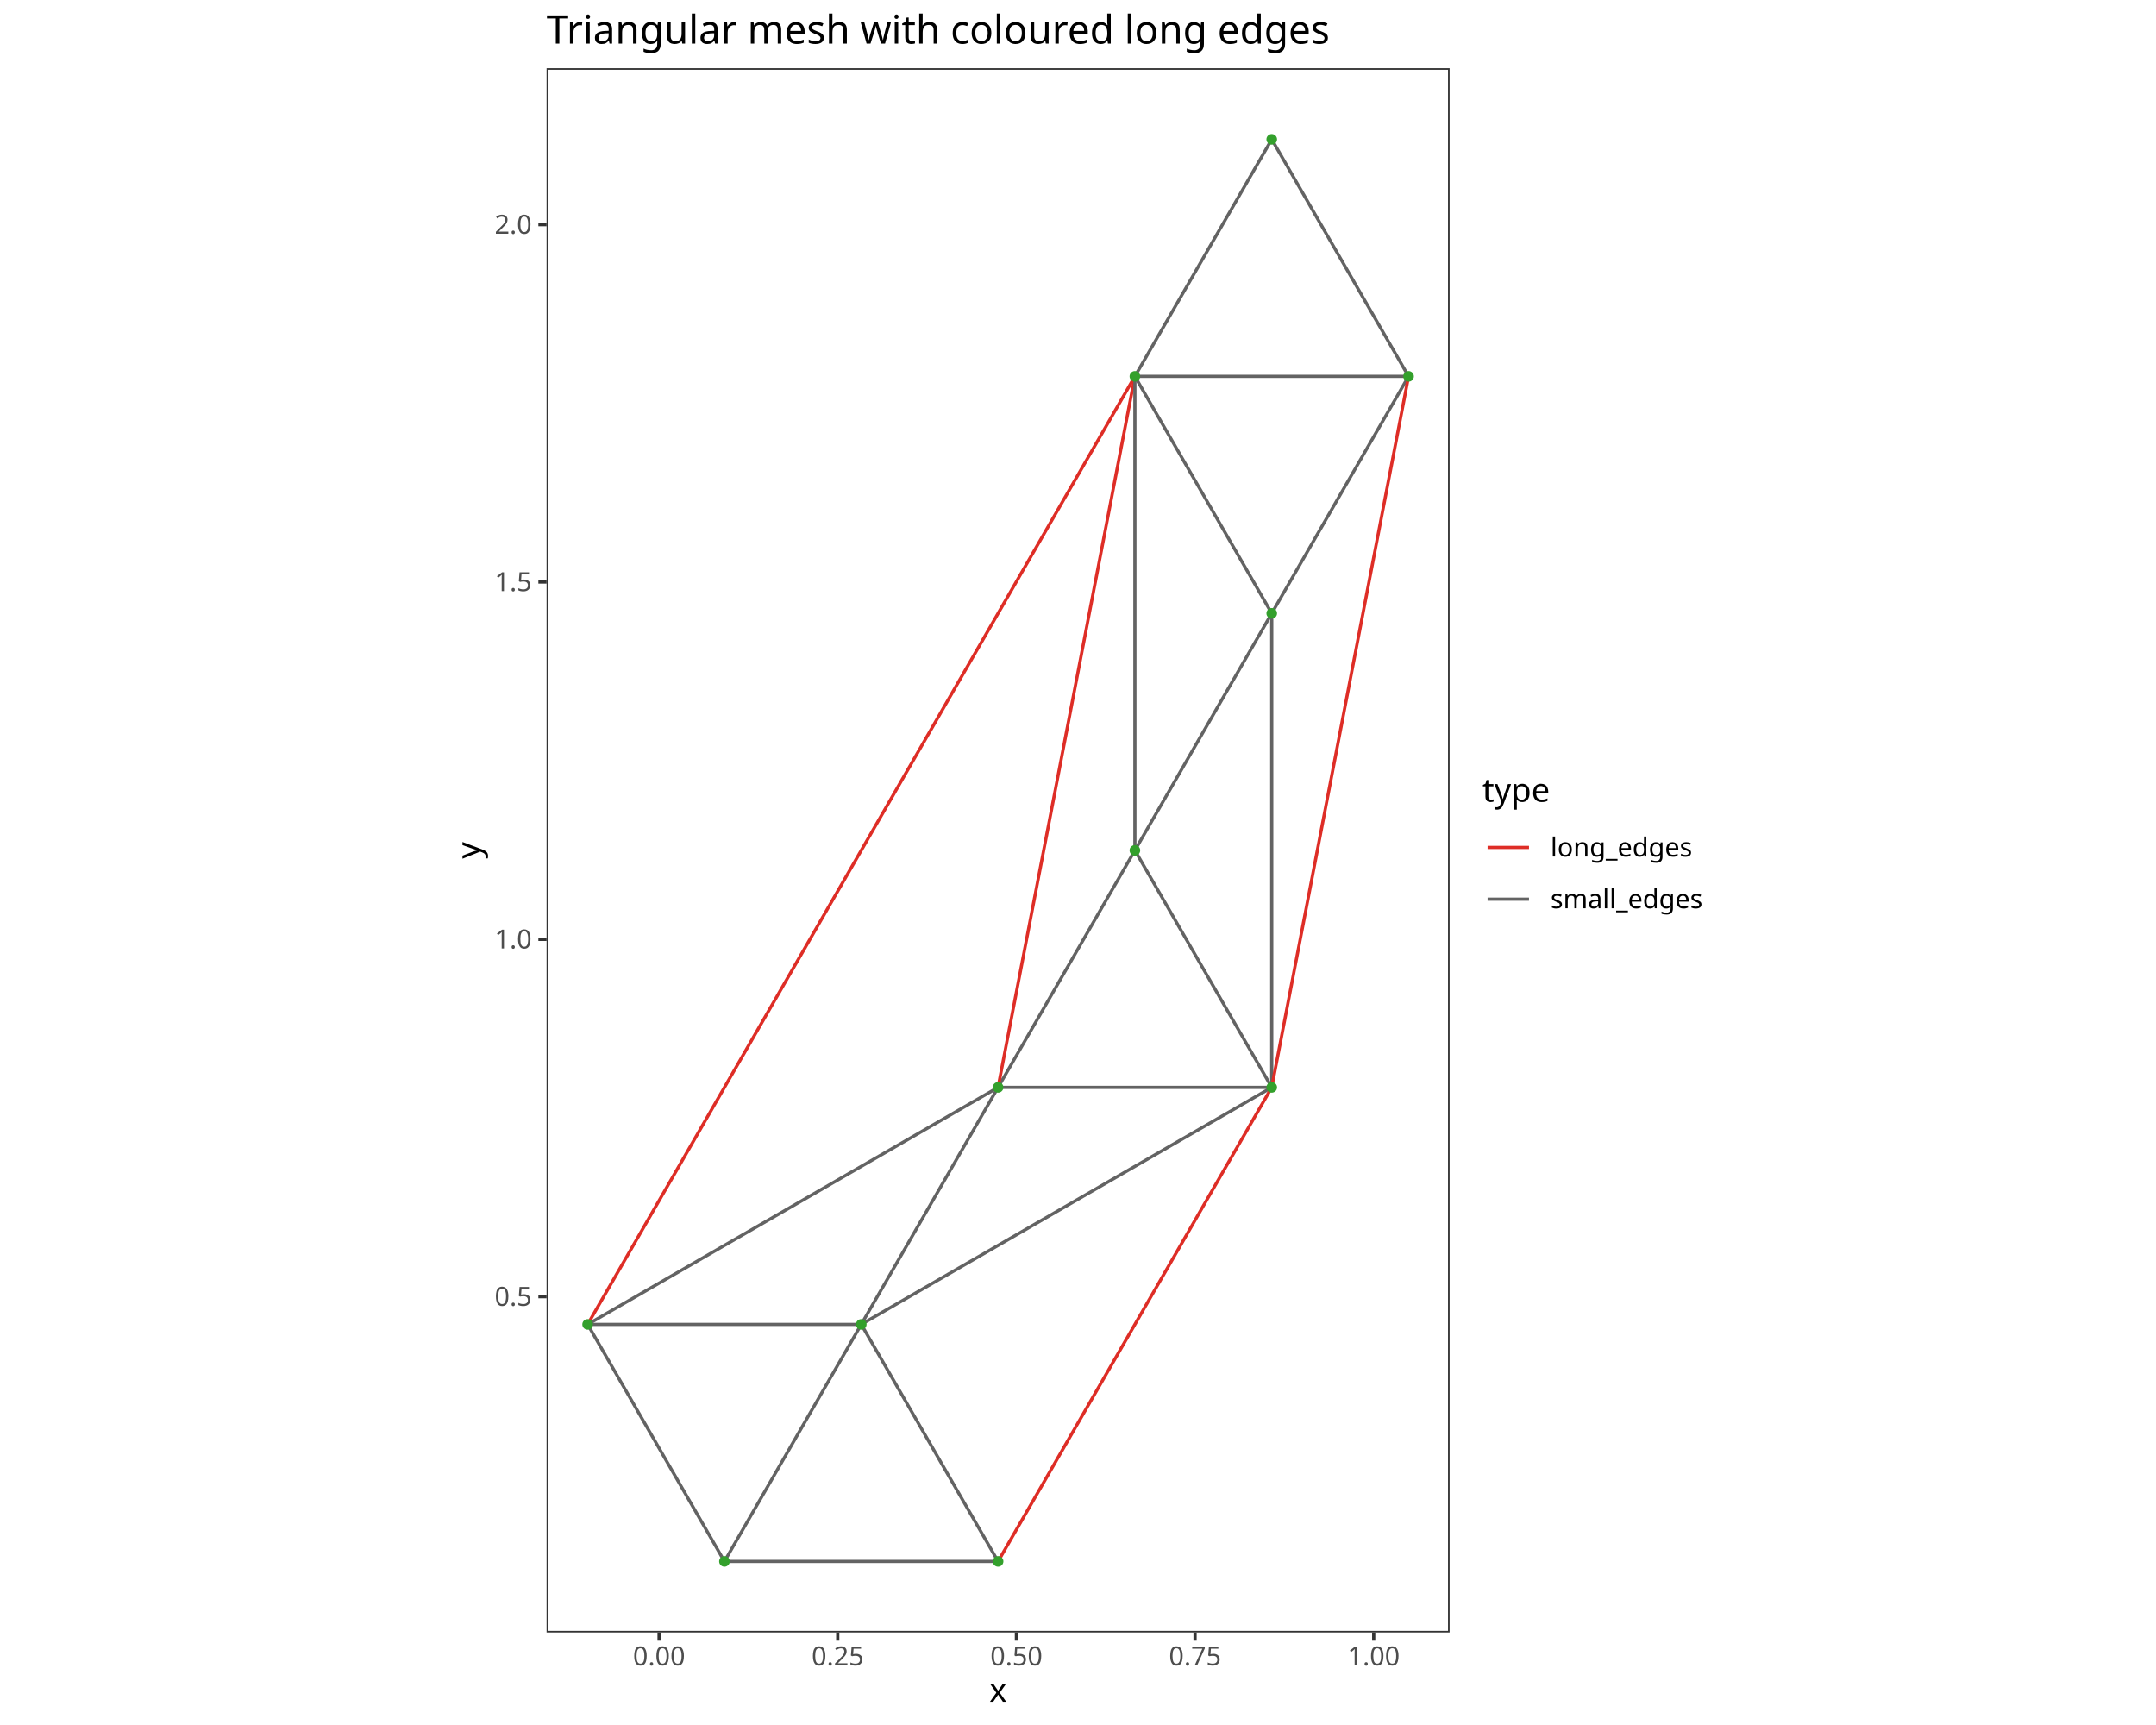
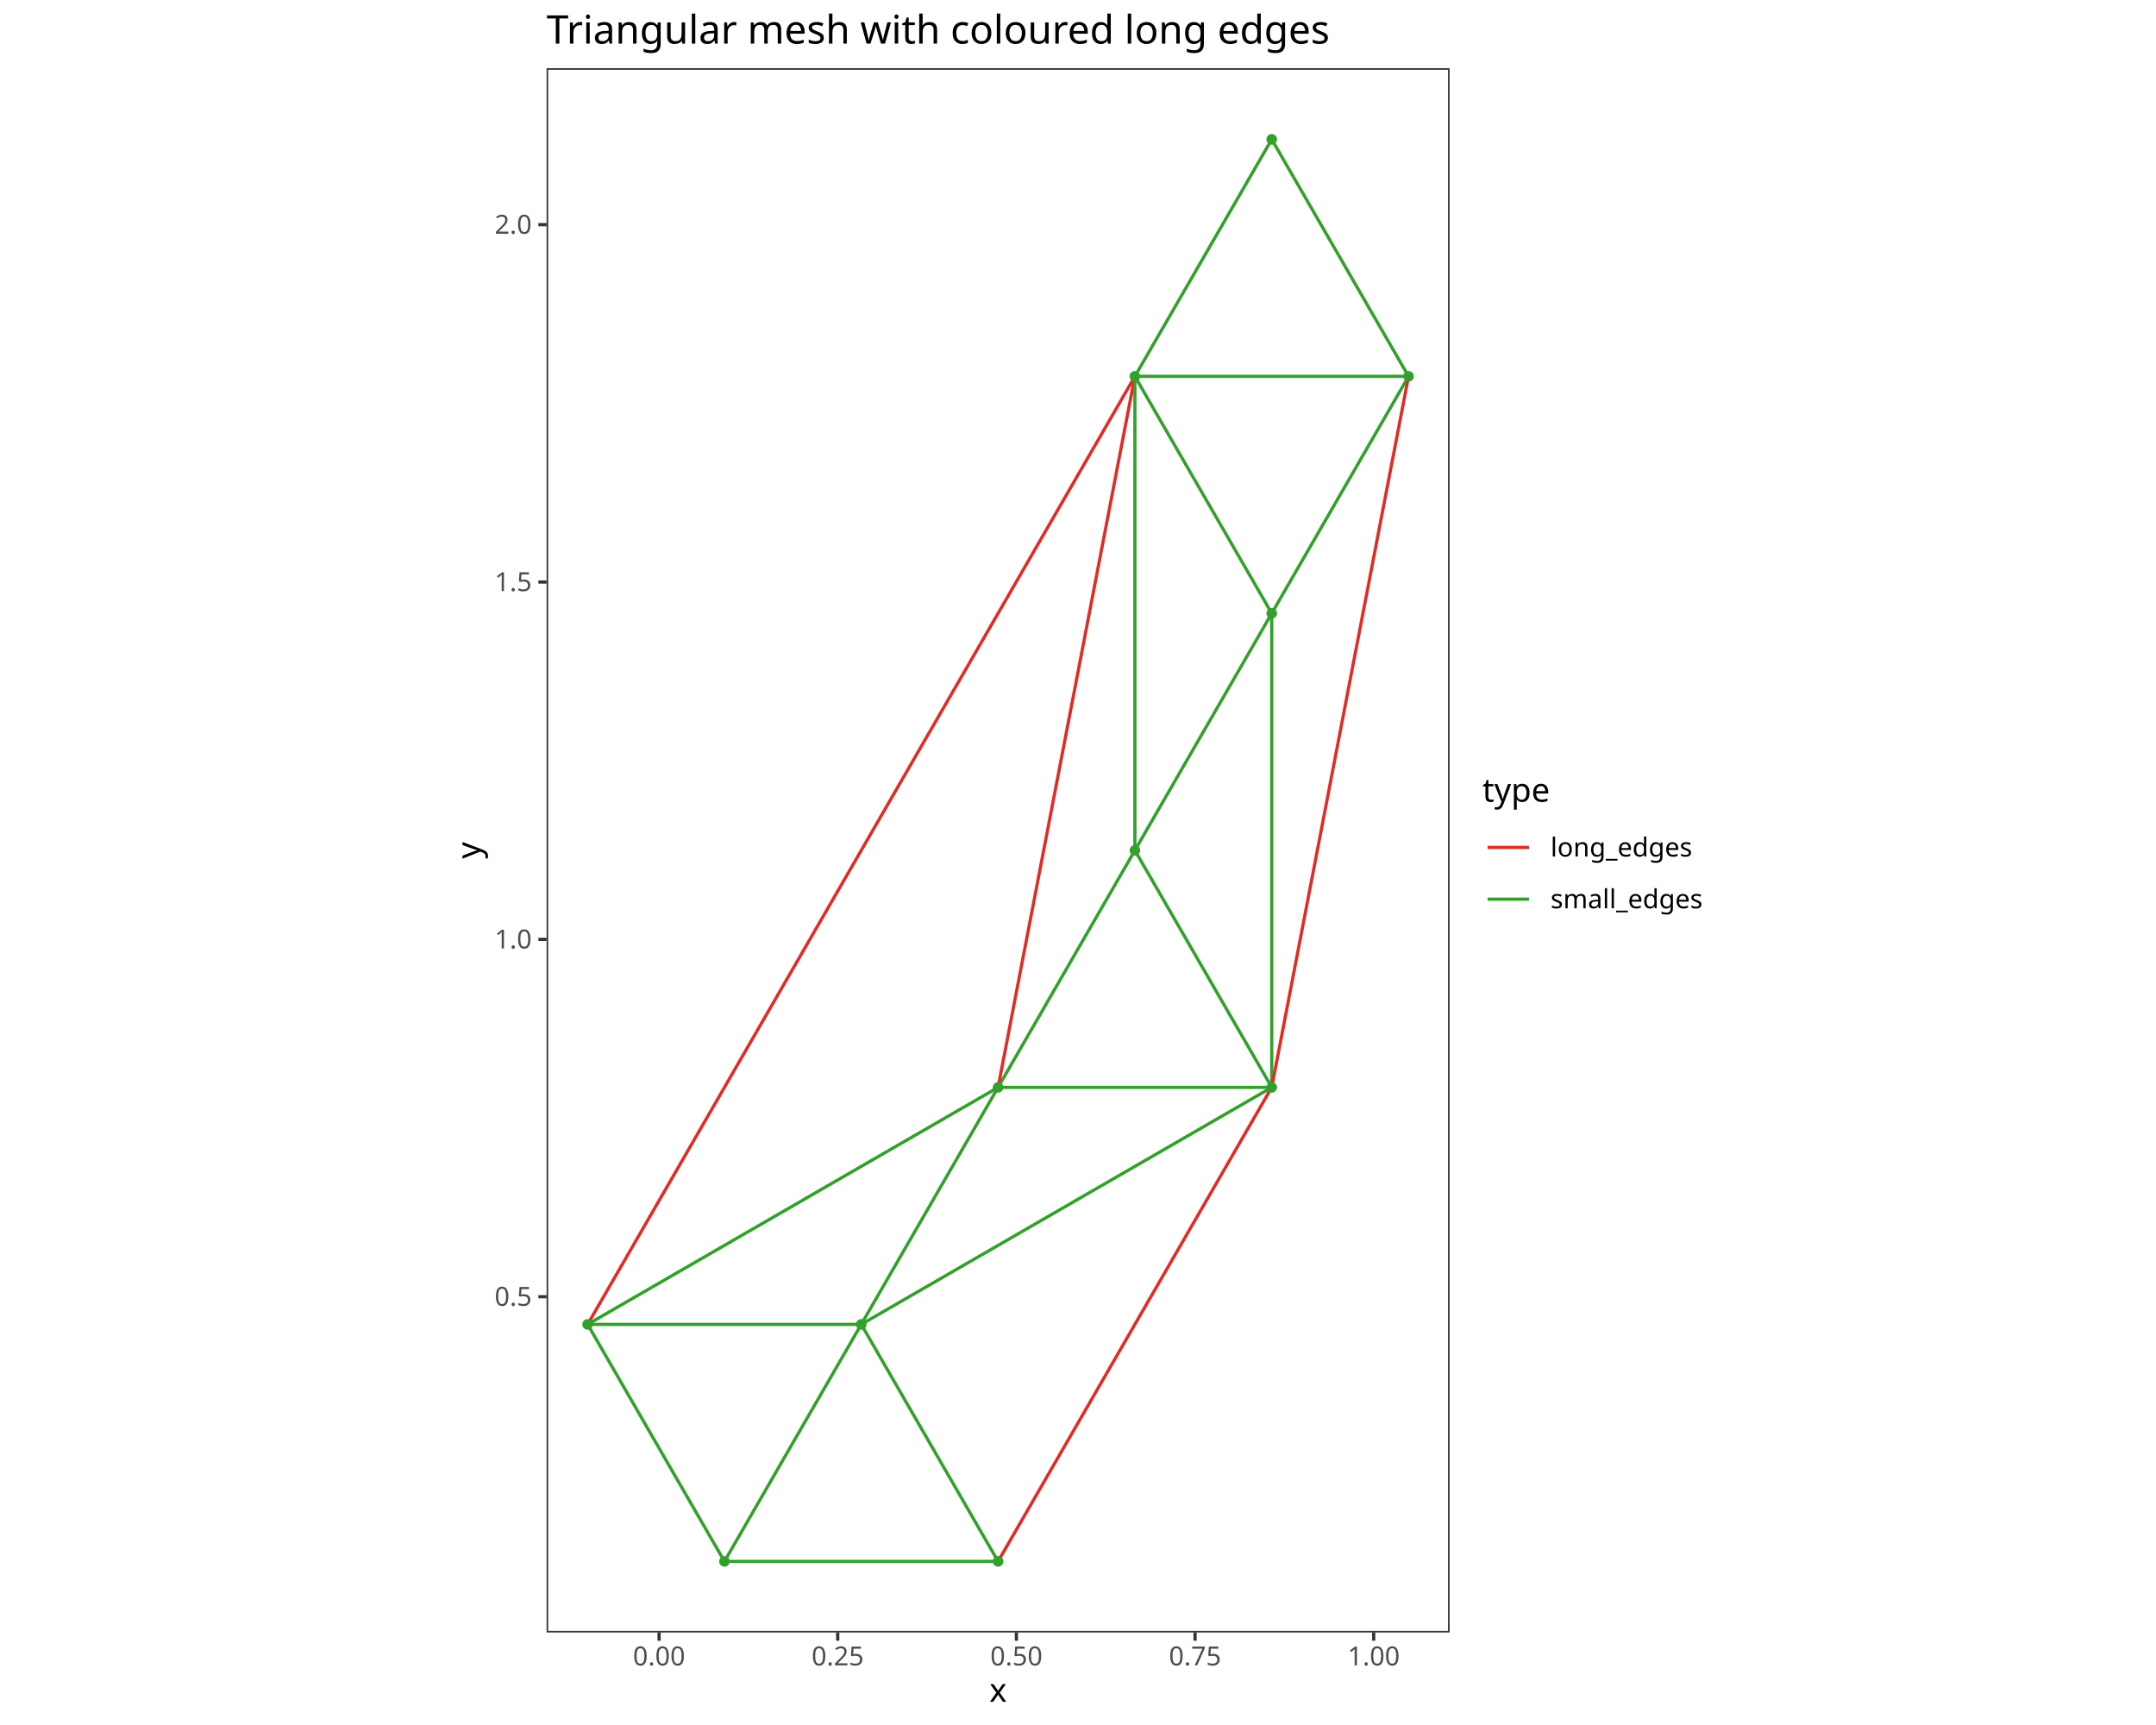
<svg xmlns="http://www.w3.org/2000/svg" class="svglite" data-engine-version="2.0" width="720.00pt" height="576.00pt" viewBox="0 0 720.00 576.00">
  <defs>
    <style type="text/css">
    .svglite line, .svglite polyline, .svglite polygon, .svglite path, .svglite rect, .svglite circle {
      fill: none;
      stroke: #000000;
      stroke-linecap: round;
      stroke-linejoin: round;
      stroke-miterlimit: 10.00;
    }
  </style>
  </defs>
  <rect width="100%" height="100%" style="stroke: none; fill: #FFFFFF;" />
  <defs>
    <clipPath id="cpMC4wMHw3MjAuMDB8MC4wMHw1NzYuMDA=">
      <rect x="0.00" y="0.00" width="720.00" height="576.00" />
    </clipPath>
  </defs>
  <g clip-path="url(#cpMC4wMHw3MjAuMDB8MC4wMHw1NzYuMDA=)">
</g>
  <defs>
    <clipPath id="cpMTQ3LjI5fDU3Mi43MXwwLjAwfDU3Ni4wMA==">
      <rect x="147.29" y="0.00" width="425.42" height="576.00" />
    </clipPath>
  </defs>
  <g clip-path="url(#cpMTQ3LjI5fDU3Mi43MXwwLjAwfDU3Ni4wMA==)">
    <rect x="147.29" y="0.00" width="425.42" height="576.00" style="stroke-width: 1.07; stroke: #FFFFFF; fill: #FFFFFF;" />
  </g>
  <g clip-path="url(#cpMC4wMHw3MjAuMDB8MC4wMHw1NzYuMDA=)">
</g>
  <defs>
    <clipPath id="cpMTgyLjUzfDQ4NC4xMHwyMi43OHw1NDUuMTE=">
      <rect x="182.53" y="22.78" width="301.57" height="522.33" />
    </clipPath>
  </defs>
  <g clip-path="url(#cpMTgyLjUzfDQ4NC4xMHwyMi43OHw1NDUuMTE=)">
    <rect x="182.53" y="22.78" width="301.57" height="522.33" style="stroke-width: 1.07; stroke: none; fill: #FFFFFF;" />
-     <line x1="241.93" y1="521.37" x2="287.62" y2="442.23" style="stroke-width: 1.07; stroke: #636363; stroke-linecap: butt;" />
-     <line x1="333.31" y1="521.37" x2="287.62" y2="442.23" style="stroke-width: 1.07; stroke: #636363; stroke-linecap: butt;" />
-     <line x1="196.24" y1="442.23" x2="333.31" y2="363.09" style="stroke-width: 1.07; stroke: #636363; stroke-linecap: butt;" />
-     <line x1="287.62" y1="442.23" x2="424.70" y2="363.09" style="stroke-width: 1.07; stroke: #636363; stroke-linecap: butt;" />
+     <line x1="241.93" y1="521.37" x2="287.62" y2="442.23" style="stroke-width: 1.07; stroke: #33A02C; stroke-linecap: butt;" />
+     <line x1="333.31" y1="521.37" x2="287.62" y2="442.23" style="stroke-width: 1.07; stroke: #33A02C; stroke-linecap: butt;" />
+     <line x1="196.24" y1="442.23" x2="333.31" y2="363.09" style="stroke-width: 1.07; stroke: #33A02C; stroke-linecap: butt;" />
+     <line x1="287.62" y1="442.23" x2="424.70" y2="363.09" style="stroke-width: 1.07; stroke: #33A02C; stroke-linecap: butt;" />
    <line x1="196.24" y1="442.23" x2="379.00" y2="125.67" style="stroke-width: 1.07; stroke: #DE2D26; stroke-linecap: butt;" />
-     <line x1="333.31" y1="363.09" x2="379.00" y2="283.95" style="stroke-width: 1.07; stroke: #636363; stroke-linecap: butt;" />
-     <line x1="379.00" y1="283.95" x2="424.70" y2="204.81" style="stroke-width: 1.07; stroke: #636363; stroke-linecap: butt;" />
+     <line x1="333.31" y1="363.09" x2="379.00" y2="283.95" style="stroke-width: 1.07; stroke: #33A02C; stroke-linecap: butt;" />
+     <line x1="379.00" y1="283.95" x2="424.70" y2="204.81" style="stroke-width: 1.07; stroke: #33A02C; stroke-linecap: butt;" />
    <line x1="333.31" y1="363.09" x2="379.00" y2="125.67" style="stroke-width: 1.07; stroke: #DE2D26; stroke-linecap: butt;" />
-     <line x1="379.00" y1="125.67" x2="470.39" y2="125.67" style="stroke-width: 1.07; stroke: #636363; stroke-linecap: butt;" />
-     <line x1="424.70" y1="204.81" x2="470.39" y2="125.67" style="stroke-width: 1.07; stroke: #636363; stroke-linecap: butt;" />
-     <line x1="379.00" y1="125.67" x2="424.70" y2="46.53" style="stroke-width: 1.07; stroke: #636363; stroke-linecap: butt;" />
-     <line x1="241.93" y1="521.37" x2="196.24" y2="442.23" style="stroke-width: 1.07; stroke: #636363; stroke-linecap: butt;" />
-     <line x1="241.93" y1="521.37" x2="333.31" y2="521.37" style="stroke-width: 1.07; stroke: #636363; stroke-linecap: butt;" />
-     <line x1="287.62" y1="442.23" x2="333.31" y2="363.09" style="stroke-width: 1.07; stroke: #636363; stroke-linecap: butt;" />
-     <line x1="424.70" y1="363.09" x2="379.00" y2="283.95" style="stroke-width: 1.07; stroke: #636363; stroke-linecap: butt;" />
-     <line x1="379.00" y1="283.95" x2="379.00" y2="125.67" style="stroke-width: 1.07; stroke: #636363; stroke-linecap: butt;" />
-     <line x1="424.70" y1="363.09" x2="424.70" y2="204.81" style="stroke-width: 1.07; stroke: #636363; stroke-linecap: butt;" />
+     <line x1="379.00" y1="125.67" x2="470.39" y2="125.67" style="stroke-width: 1.07; stroke: #33A02C; stroke-linecap: butt;" />
+     <line x1="424.70" y1="204.81" x2="470.39" y2="125.67" style="stroke-width: 1.07; stroke: #33A02C; stroke-linecap: butt;" />
+     <line x1="379.00" y1="125.67" x2="424.70" y2="46.53" style="stroke-width: 1.07; stroke: #33A02C; stroke-linecap: butt;" />
+     <line x1="241.93" y1="521.37" x2="196.24" y2="442.23" style="stroke-width: 1.07; stroke: #33A02C; stroke-linecap: butt;" />
+     <line x1="241.93" y1="521.37" x2="333.31" y2="521.37" style="stroke-width: 1.07; stroke: #33A02C; stroke-linecap: butt;" />
+     <line x1="287.62" y1="442.23" x2="333.31" y2="363.09" style="stroke-width: 1.07; stroke: #33A02C; stroke-linecap: butt;" />
+     <line x1="424.70" y1="363.09" x2="379.00" y2="283.95" style="stroke-width: 1.07; stroke: #33A02C; stroke-linecap: butt;" />
+     <line x1="379.00" y1="283.95" x2="379.00" y2="125.67" style="stroke-width: 1.07; stroke: #33A02C; stroke-linecap: butt;" />
+     <line x1="424.70" y1="363.09" x2="424.70" y2="204.81" style="stroke-width: 1.07; stroke: #33A02C; stroke-linecap: butt;" />
    <line x1="424.70" y1="363.09" x2="470.39" y2="125.67" style="stroke-width: 1.07; stroke: #DE2D26; stroke-linecap: butt;" />
-     <line x1="470.39" y1="125.67" x2="424.70" y2="46.53" style="stroke-width: 1.07; stroke: #636363; stroke-linecap: butt;" />
-     <line x1="196.24" y1="442.23" x2="287.62" y2="442.23" style="stroke-width: 1.07; stroke: #636363; stroke-linecap: butt;" />
-     <line x1="333.31" y1="363.09" x2="424.70" y2="363.09" style="stroke-width: 1.07; stroke: #636363; stroke-linecap: butt;" />
+     <line x1="470.39" y1="125.67" x2="424.70" y2="46.53" style="stroke-width: 1.07; stroke: #33A02C; stroke-linecap: butt;" />
+     <line x1="196.24" y1="442.23" x2="287.62" y2="442.23" style="stroke-width: 1.07; stroke: #33A02C; stroke-linecap: butt;" />
+     <line x1="333.31" y1="363.09" x2="424.70" y2="363.09" style="stroke-width: 1.07; stroke: #33A02C; stroke-linecap: butt;" />
    <line x1="333.31" y1="521.37" x2="424.70" y2="363.09" style="stroke-width: 1.07; stroke: #DE2D26; stroke-linecap: butt;" />
-     <line x1="424.70" y1="204.81" x2="379.00" y2="125.67" style="stroke-width: 1.07; stroke: #636363; stroke-linecap: butt;" />
+     <line x1="424.70" y1="204.81" x2="379.00" y2="125.67" style="stroke-width: 1.07; stroke: #33A02C; stroke-linecap: butt;" />
    <circle cx="241.93" cy="521.37" r="1.42" style="stroke-width: 0.71; stroke: #33A02C; fill: #33A02C;" />
    <circle cx="333.31" cy="521.37" r="1.42" style="stroke-width: 0.71; stroke: #33A02C; fill: #33A02C;" />
    <circle cx="196.24" cy="442.23" r="1.42" style="stroke-width: 0.71; stroke: #33A02C; fill: #33A02C;" />
    <circle cx="287.62" cy="442.23" r="1.42" style="stroke-width: 0.71; stroke: #33A02C; fill: #33A02C;" />
    <circle cx="333.31" cy="363.09" r="1.42" style="stroke-width: 0.71; stroke: #33A02C; fill: #33A02C;" />
    <circle cx="379.00" cy="283.95" r="1.42" style="stroke-width: 0.71; stroke: #33A02C; fill: #33A02C;" />
    <circle cx="379.00" cy="125.67" r="1.42" style="stroke-width: 0.71; stroke: #33A02C; fill: #33A02C;" />
    <circle cx="424.70" cy="204.81" r="1.42" style="stroke-width: 0.71; stroke: #33A02C; fill: #33A02C;" />
    <circle cx="424.70" cy="363.09" r="1.42" style="stroke-width: 0.71; stroke: #33A02C; fill: #33A02C;" />
    <circle cx="470.39" cy="125.67" r="1.42" style="stroke-width: 0.71; stroke: #33A02C; fill: #33A02C;" />
    <circle cx="424.70" cy="46.53" r="1.42" style="stroke-width: 0.71; stroke: #33A02C; fill: #33A02C;" />
    <rect x="182.53" y="22.78" width="301.57" height="522.33" style="stroke-width: 1.07; stroke: #333333;" />
  </g>
  <g clip-path="url(#cpMC4wMHw3MjAuMDB8MC4wMHw1NzYuMDA=)">
    <text x="177.60" y="436.02" text-anchor="end" style="font-size: 8.80px; fill: #4D4D4D; font-family: sans;" textLength="12.23px" lengthAdjust="spacingAndGlyphs">0.5</text>
    <text x="177.60" y="316.70" text-anchor="end" style="font-size: 8.80px; fill: #4D4D4D; font-family: sans;" textLength="12.23px" lengthAdjust="spacingAndGlyphs">1.0</text>
    <text x="177.60" y="197.38" text-anchor="end" style="font-size: 8.80px; fill: #4D4D4D; font-family: sans;" textLength="12.23px" lengthAdjust="spacingAndGlyphs">1.5</text>
    <text x="177.60" y="78.05" text-anchor="end" style="font-size: 8.80px; fill: #4D4D4D; font-family: sans;" textLength="12.23px" lengthAdjust="spacingAndGlyphs">2.0</text>
    <polyline points="179.79,432.99 182.53,432.99 " style="stroke-width: 1.07; stroke: #333333; stroke-linecap: butt;" />
    <polyline points="179.79,313.67 182.53,313.67 " style="stroke-width: 1.07; stroke: #333333; stroke-linecap: butt;" />
    <polyline points="179.79,194.35 182.53,194.35 " style="stroke-width: 1.07; stroke: #333333; stroke-linecap: butt;" />
    <polyline points="179.79,75.02 182.53,75.02 " style="stroke-width: 1.07; stroke: #333333; stroke-linecap: butt;" />
    <polyline points="220.10,547.85 220.10,545.11 " style="stroke-width: 1.07; stroke: #333333; stroke-linecap: butt;" />
    <polyline points="279.76,547.85 279.76,545.11 " style="stroke-width: 1.07; stroke: #333333; stroke-linecap: butt;" />
    <polyline points="339.43,547.85 339.43,545.11 " style="stroke-width: 1.07; stroke: #333333; stroke-linecap: butt;" />
    <polyline points="399.09,547.85 399.09,545.11 " style="stroke-width: 1.07; stroke: #333333; stroke-linecap: butt;" />
    <polyline points="458.75,547.85 458.75,545.11 " style="stroke-width: 1.07; stroke: #333333; stroke-linecap: butt;" />
    <text x="220.10" y="556.10" text-anchor="middle" style="font-size: 8.80px; fill: #4D4D4D; font-family: sans;" textLength="17.13px" lengthAdjust="spacingAndGlyphs">0.00</text>
    <text x="279.76" y="556.10" text-anchor="middle" style="font-size: 8.80px; fill: #4D4D4D; font-family: sans;" textLength="17.13px" lengthAdjust="spacingAndGlyphs">0.25</text>
    <text x="339.43" y="556.10" text-anchor="middle" style="font-size: 8.80px; fill: #4D4D4D; font-family: sans;" textLength="17.13px" lengthAdjust="spacingAndGlyphs">0.50</text>
    <text x="399.09" y="556.10" text-anchor="middle" style="font-size: 8.80px; fill: #4D4D4D; font-family: sans;" textLength="17.13px" lengthAdjust="spacingAndGlyphs">0.75</text>
    <text x="458.75" y="556.10" text-anchor="middle" style="font-size: 8.80px; fill: #4D4D4D; font-family: sans;" textLength="17.13px" lengthAdjust="spacingAndGlyphs">1.00</text>
    <text x="333.31" y="568.24" text-anchor="middle" style="font-size: 11.00px; font-family: sans;" textLength="5.50px" lengthAdjust="spacingAndGlyphs">x</text>
    <text transform="translate(160.34,283.95) rotate(-90)" text-anchor="middle" style="font-size: 11.00px; font-family: sans;" textLength="5.50px" lengthAdjust="spacingAndGlyphs">y</text>
    <rect x="495.05" y="259.00" width="72.17" height="49.89" style="stroke-width: 1.07; stroke: none; fill: #FFFFFF;" />
    <text x="495.05" y="267.71" style="font-size: 11.00px; font-family: sans;" textLength="20.80px" lengthAdjust="spacingAndGlyphs">type</text>
    <rect x="495.05" y="274.33" width="17.28" height="17.28" style="stroke-width: 1.07; stroke: none; fill: #FFFFFF;" />
    <line x1="496.78" y1="282.97" x2="510.61" y2="282.97" style="stroke-width: 1.07; stroke: #DE2D26; stroke-linecap: butt;" />
    <rect x="495.05" y="291.61" width="17.28" height="17.28" style="stroke-width: 1.07; stroke: none; fill: #FFFFFF;" />
-     <line x1="496.78" y1="300.25" x2="510.61" y2="300.25" style="stroke-width: 1.07; stroke: #636363; stroke-linecap: butt;" />
+     <line x1="496.78" y1="300.25" x2="510.61" y2="300.25" style="stroke-width: 1.07; stroke: #33A02C; stroke-linecap: butt;" />
    <text x="517.81" y="286.00" style="font-size: 8.80px; font-family: sans;" textLength="45.51px" lengthAdjust="spacingAndGlyphs">long_edges</text>
    <text x="517.81" y="303.28" style="font-size: 8.80px; font-family: sans;" textLength="49.42px" lengthAdjust="spacingAndGlyphs">small_edges</text>
    <text x="182.53" y="14.56" style="font-size: 13.20px; font-family: sans;" textLength="245.09px" lengthAdjust="spacingAndGlyphs">Triangular mesh with coloured long edges</text>
  </g>
</svg>
